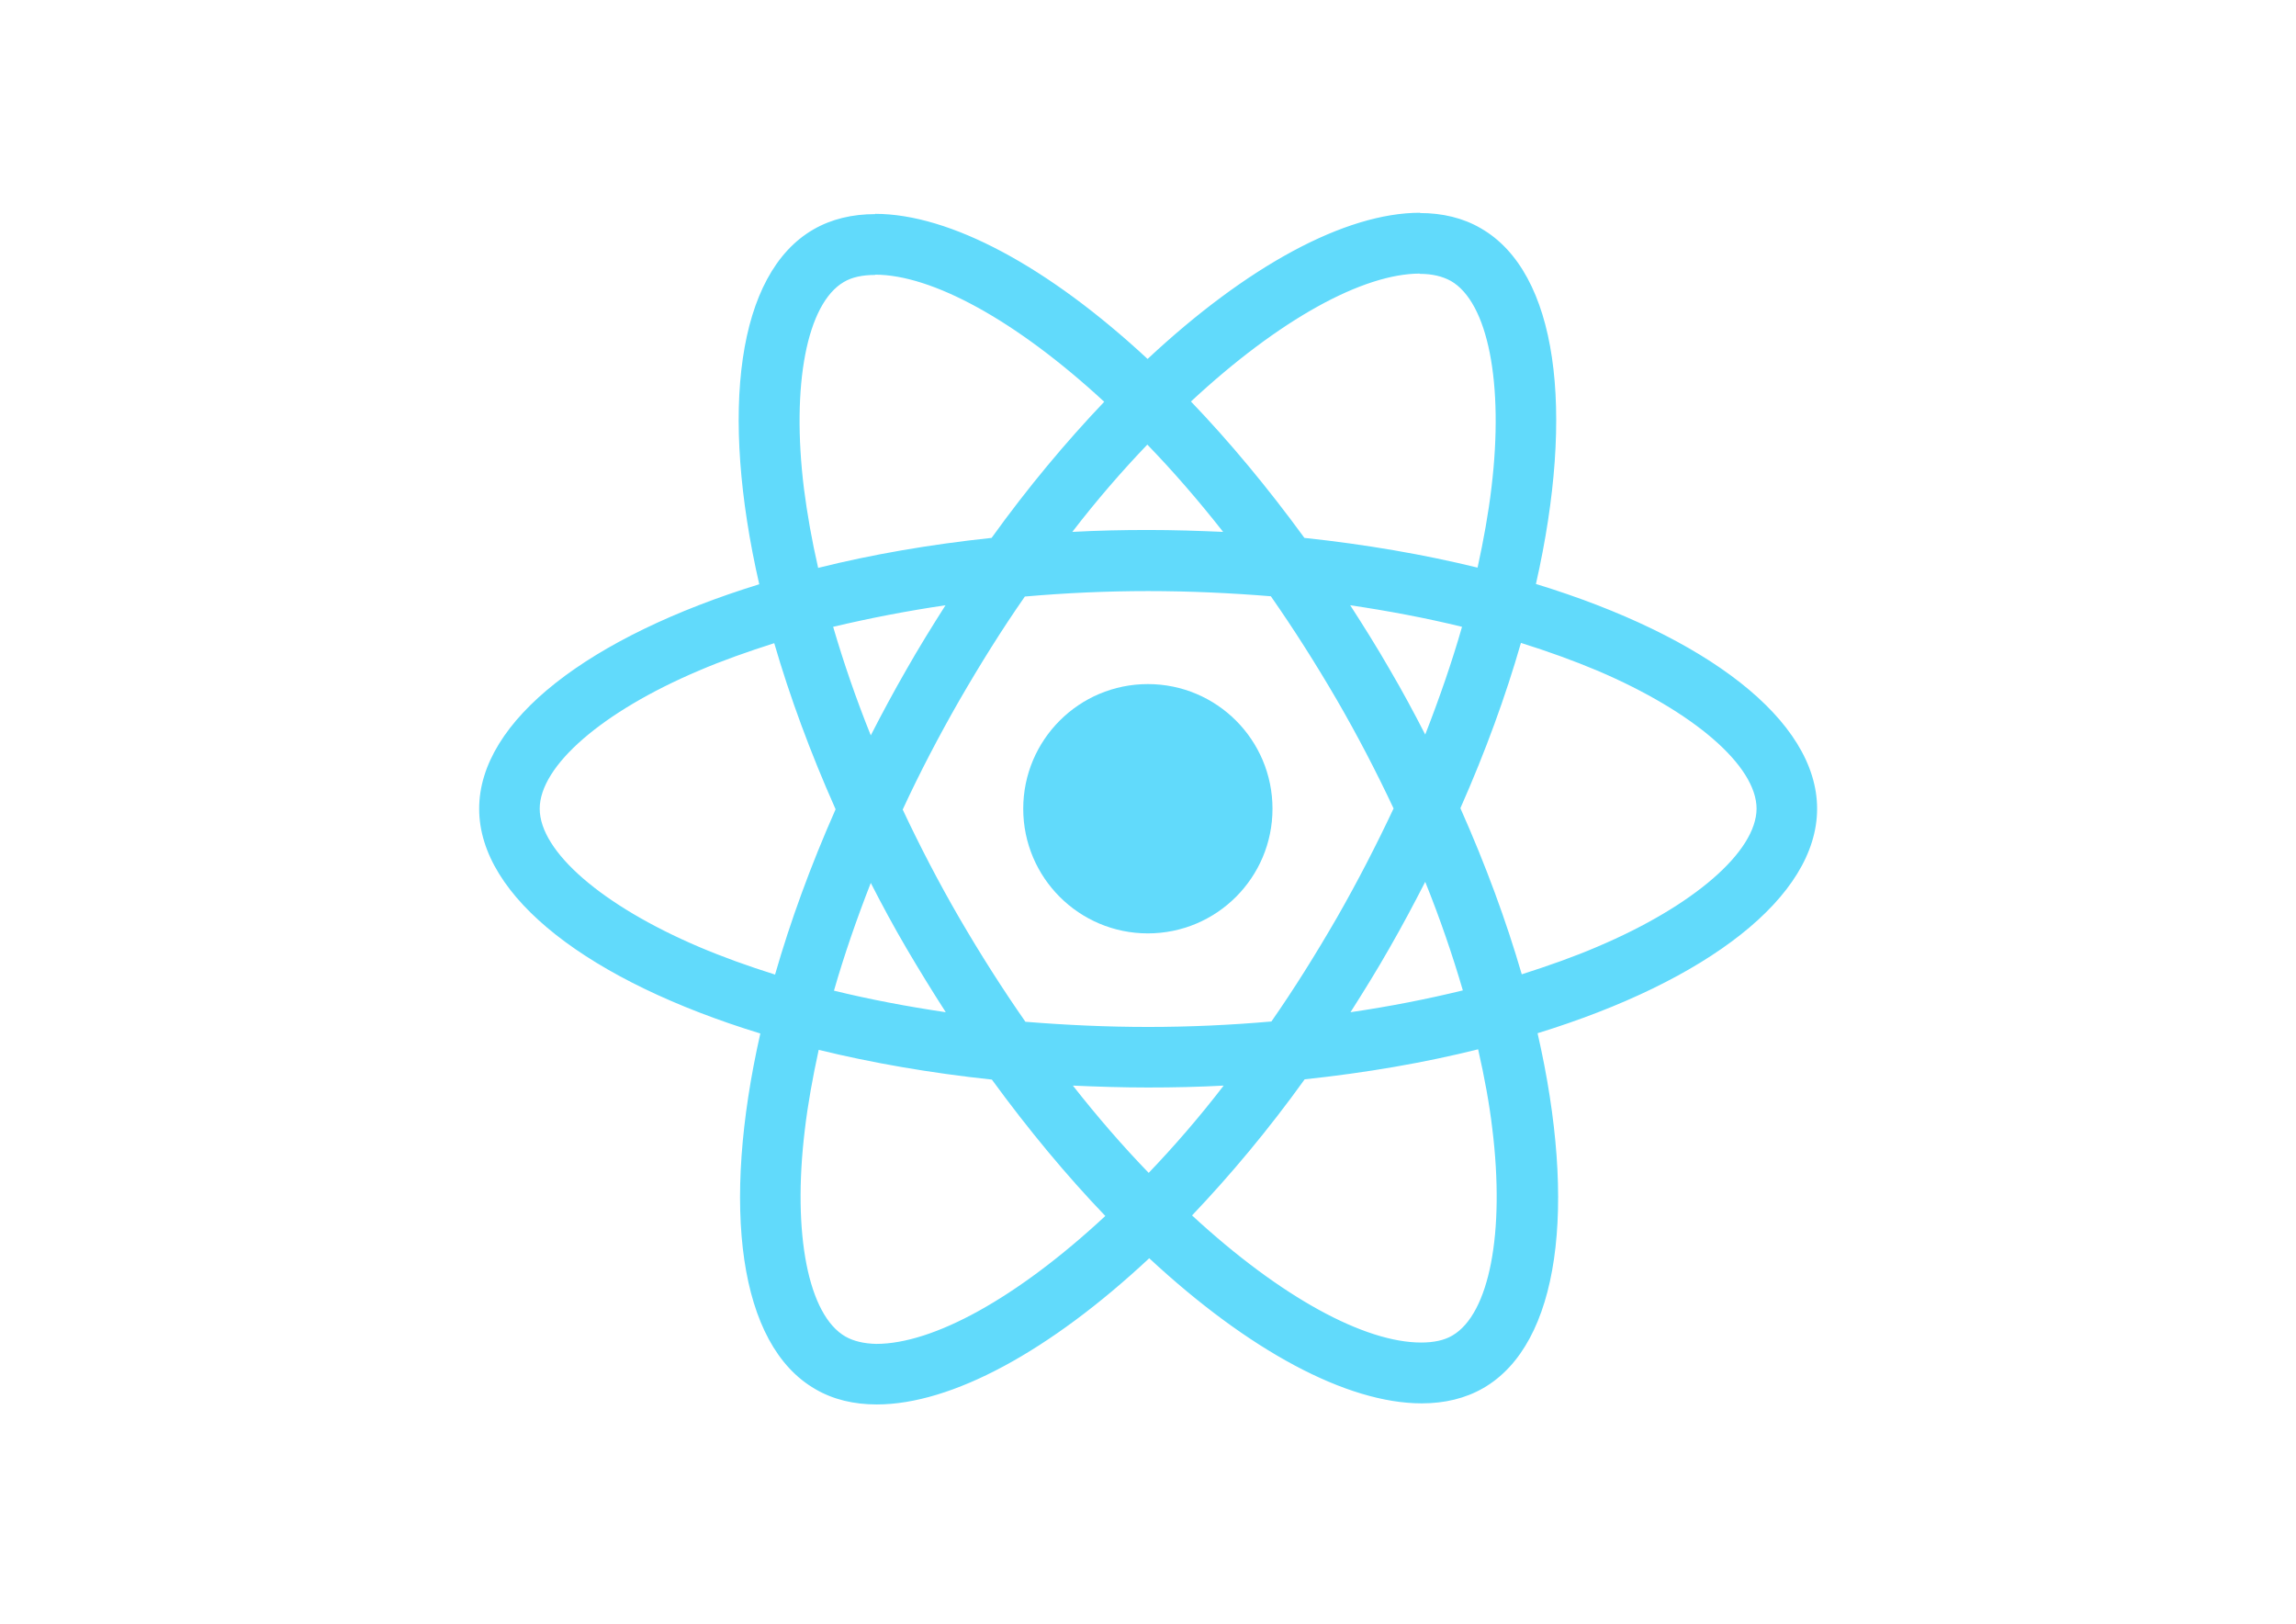
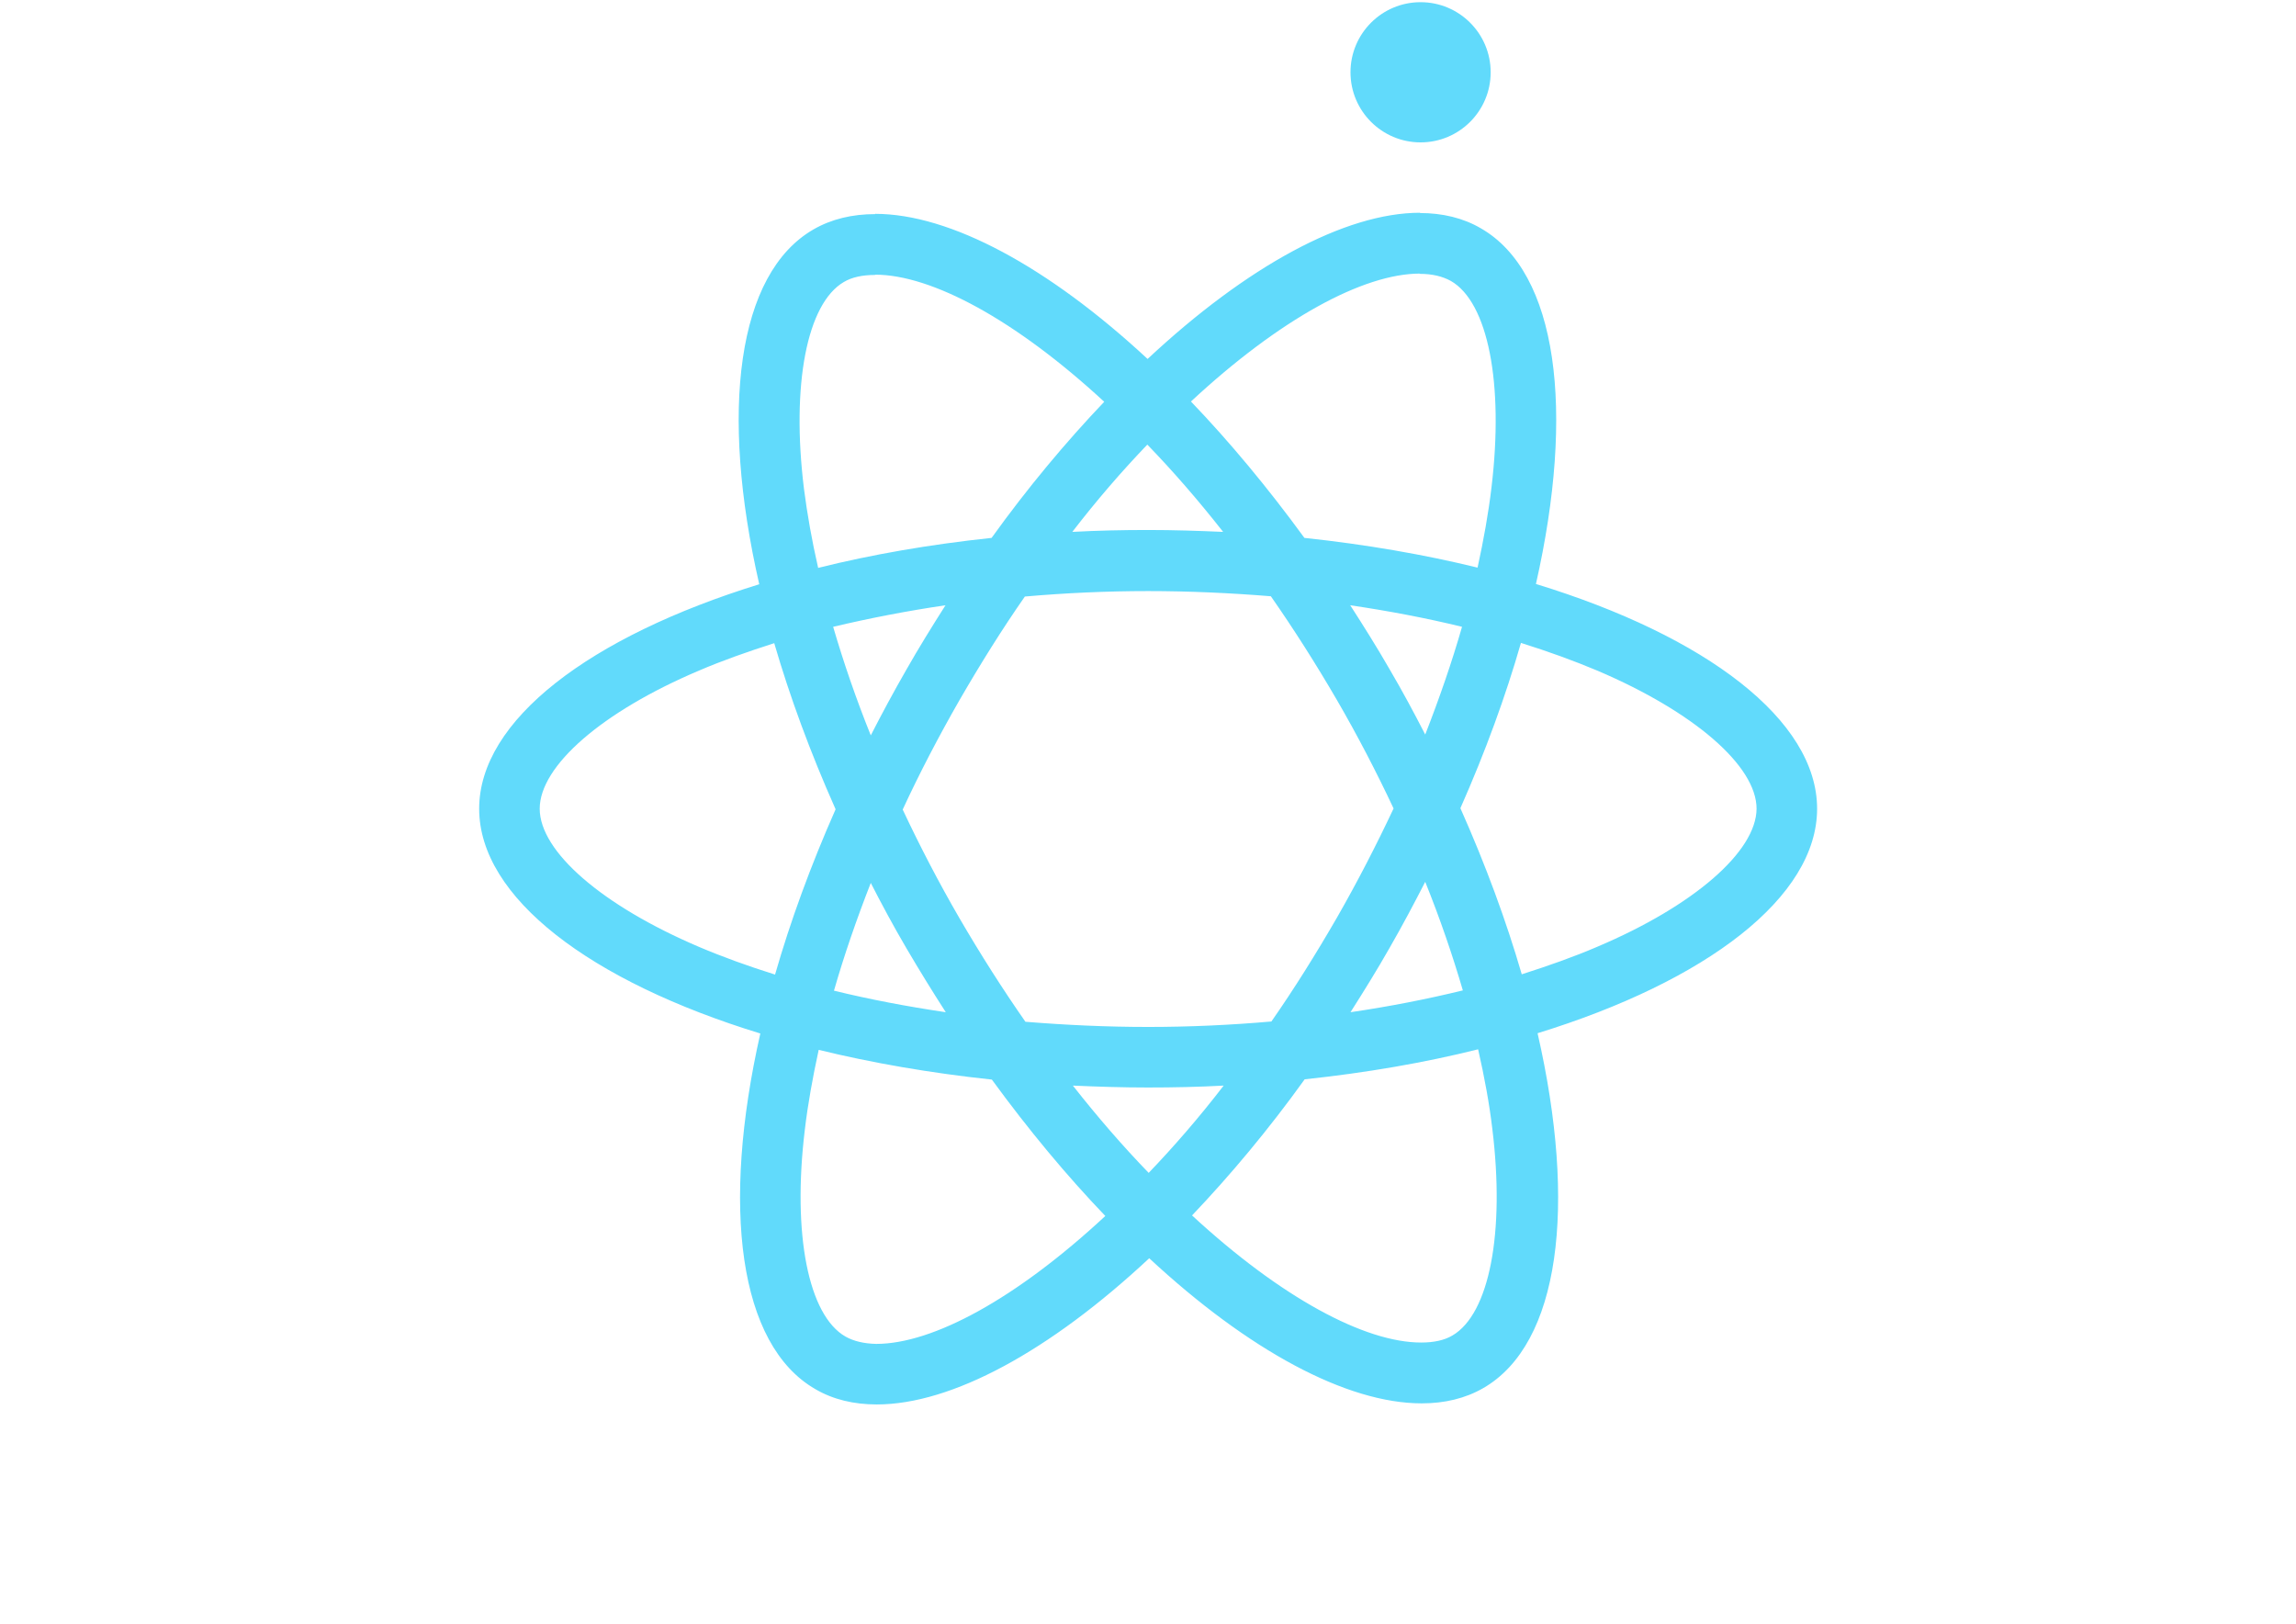
<svg xmlns="http://www.w3.org/2000/svg" viewBox="0 0 841.9 595.3">
  <g fill="#61DAFB">
    <path d="M666.3 296.5c0-32.5-40.7-63.3-103.1-82.4 14.4-63.6 8-114.2-20.2-130.4-6.5-3.8-14.1-5.6-22.4-5.6v22.3c4.6 0 8.3.9 11.4 2.6 13.6 7.8 19.5 37.5 14.9 75.7-1.1 9.4-2.9 19.3-5.1 29.4-19.6-4.8-41-8.5-63.5-10.9-13.5-18.5-27.5-35.3-41.6-50 32.6-30.3 63.2-46.9 84-46.9V78c-27.5 0-63.5 19.6-99.9 53.6-36.4-33.8-72.4-53.2-99.9-53.2v22.3c20.7 0 51.4 16.5 84 46.6-14 14.7-28 31.4-41.3 49.9-22.6 2.4-44 6.1-63.6 11-2.3-10-4-19.7-5.2-29-4.7-38.2 1.1-67.9 14.6-75.8 3-1.8 6.9-2.6 11.5-2.6V78.5c-8.4 0-16 1.8-22.6 5.6-28.1 16.2-34.4 66.7-19.9 130.1-62.2 19.2-102.7 49.9-102.7 82.3 0 32.5 40.7 63.3 103.1 82.4-14.4 63.6-8 114.2 20.2 130.4 6.5 3.8 14.1 5.6 22.5 5.6 27.5 0 63.5-19.6 99.9-53.6 36.4 33.8 72.4 53.2 99.9 53.2 8.4 0 16-1.8 22.6-5.6 28.1-16.2 34.4-66.7 19.9-130.1 62-19.1 102.5-49.9 102.5-82.3zm-130.2-66.7c-3.7 12.9-8.3 26.2-13.5 39.5-4.1-8-8.4-16-13.1-24-4.6-8-9.5-15.8-14.4-23.4 14.2 2.1 27.9 4.7 41 7.9zm-45.8 106.5c-7.8 13.5-15.8 26.3-24.1 38.2-14.9 1.3-30 2-45.2 2-15.1 0-30.2-.7-45-1.9-8.3-11.9-16.4-24.6-24.2-38-7.6-13.1-14.5-26.4-20.8-39.8 6.2-13.4 13.2-26.8 20.7-39.9 7.8-13.5 15.8-26.3 24.1-38.2 14.9-1.3 30-2 45.2-2 15.1 0 30.2.7 45 1.9 8.3 11.9 16.4 24.6 24.2 38 7.6 13.1 14.5 26.4 20.8 39.8-6.3 13.4-13.2 26.8-20.7 39.9zm32.3-13c5.4 13.4 10 26.8 13.8 39.8-13.1 3.2-26.9 5.9-41.2 8 4.9-7.7 9.8-15.6 14.4-23.7 4.6-8 8.9-16.1 13-24.1zM421.2 430c-9.3-9.6-18.6-20.3-27.8-32 9 .4 18.2.7 27.5.7 9.4 0 18.7-.2 27.8-.7-9 11.7-18.3 22.4-27.5 32zm-74.4-58.9c-14.2-2.1-27.9-4.7-41-7.9 3.7-12.9 8.3-26.2 13.5-39.5 4.1 8 8.4 16 13.1 24 4.7 8 9.5 15.8 14.4 23.4zM420.7 163c9.3 9.6 18.6 20.3 27.8 32-9-.4-18.2-.7-27.5-.7-9.4 0-18.7.2-27.8.7 9-11.7 18.3-22.4 27.5-32zm-74 58.9c-4.9 7.7-9.8 15.6-14.4 23.7-4.6 8-8.9 16-13 24-5.4-13.4-10-26.8-13.8-39.8 13.1-3.1 26.9-5.8 41.2-7.9zm-90.5 125.2c-35.4-15.1-58.3-34.9-58.3-50.6 0-15.7 22.9-35.6 58.3-50.6 8.6-3.7 18-7 27.7-10.1 5.7 19.6 13.2 40 22.5 60.9-9.2 20.8-16.6 41.1-22.2 60.6-9.9-3.1-19.3-6.5-28-10.2zM310 490c-13.6-7.8-19.5-37.5-14.9-75.7 1.1-9.4 2.9-19.3 5.1-29.4 19.6 4.8 41 8.5 63.5 10.9 13.5 18.5 27.5 35.3 41.6 50-32.6 30.3-63.2 46.9-84 46.9-4.5-.1-8.3-1-11.3-2.7zm237.2-76.2c4.7 38.2-1.1 67.9-14.6 75.8-3 1.8-6.9 2.6-11.5 2.6-20.7 0-51.4-16.5-84-46.6 14-14.7 28-31.4 41.3-49.9 22.6-2.4 44-6.1 63.6-11 2.3 10.1 4.1 19.8 5.2 29.1zm38.5-66.7c-8.6 3.7-18 7-27.7 10.1-5.7-19.6-13.2-40-22.5-60.9 9.2-20.8 16.6-41.1 22.2-60.6 9.9 3.1 19.3 6.5 28.1 10.2 35.4 15.1 58.3 34.9 58.3 50.6-.1 15.7-23 35.6-58.4 50.6zM320.8 78.4z" />
-     <circle cx="420.9" cy="296.5" r="45.7" />
+     <circle cx="520.9" cy="26.5" r="25.7" />
    <path d="M520.5 78.1z" />
  </g>
</svg>
